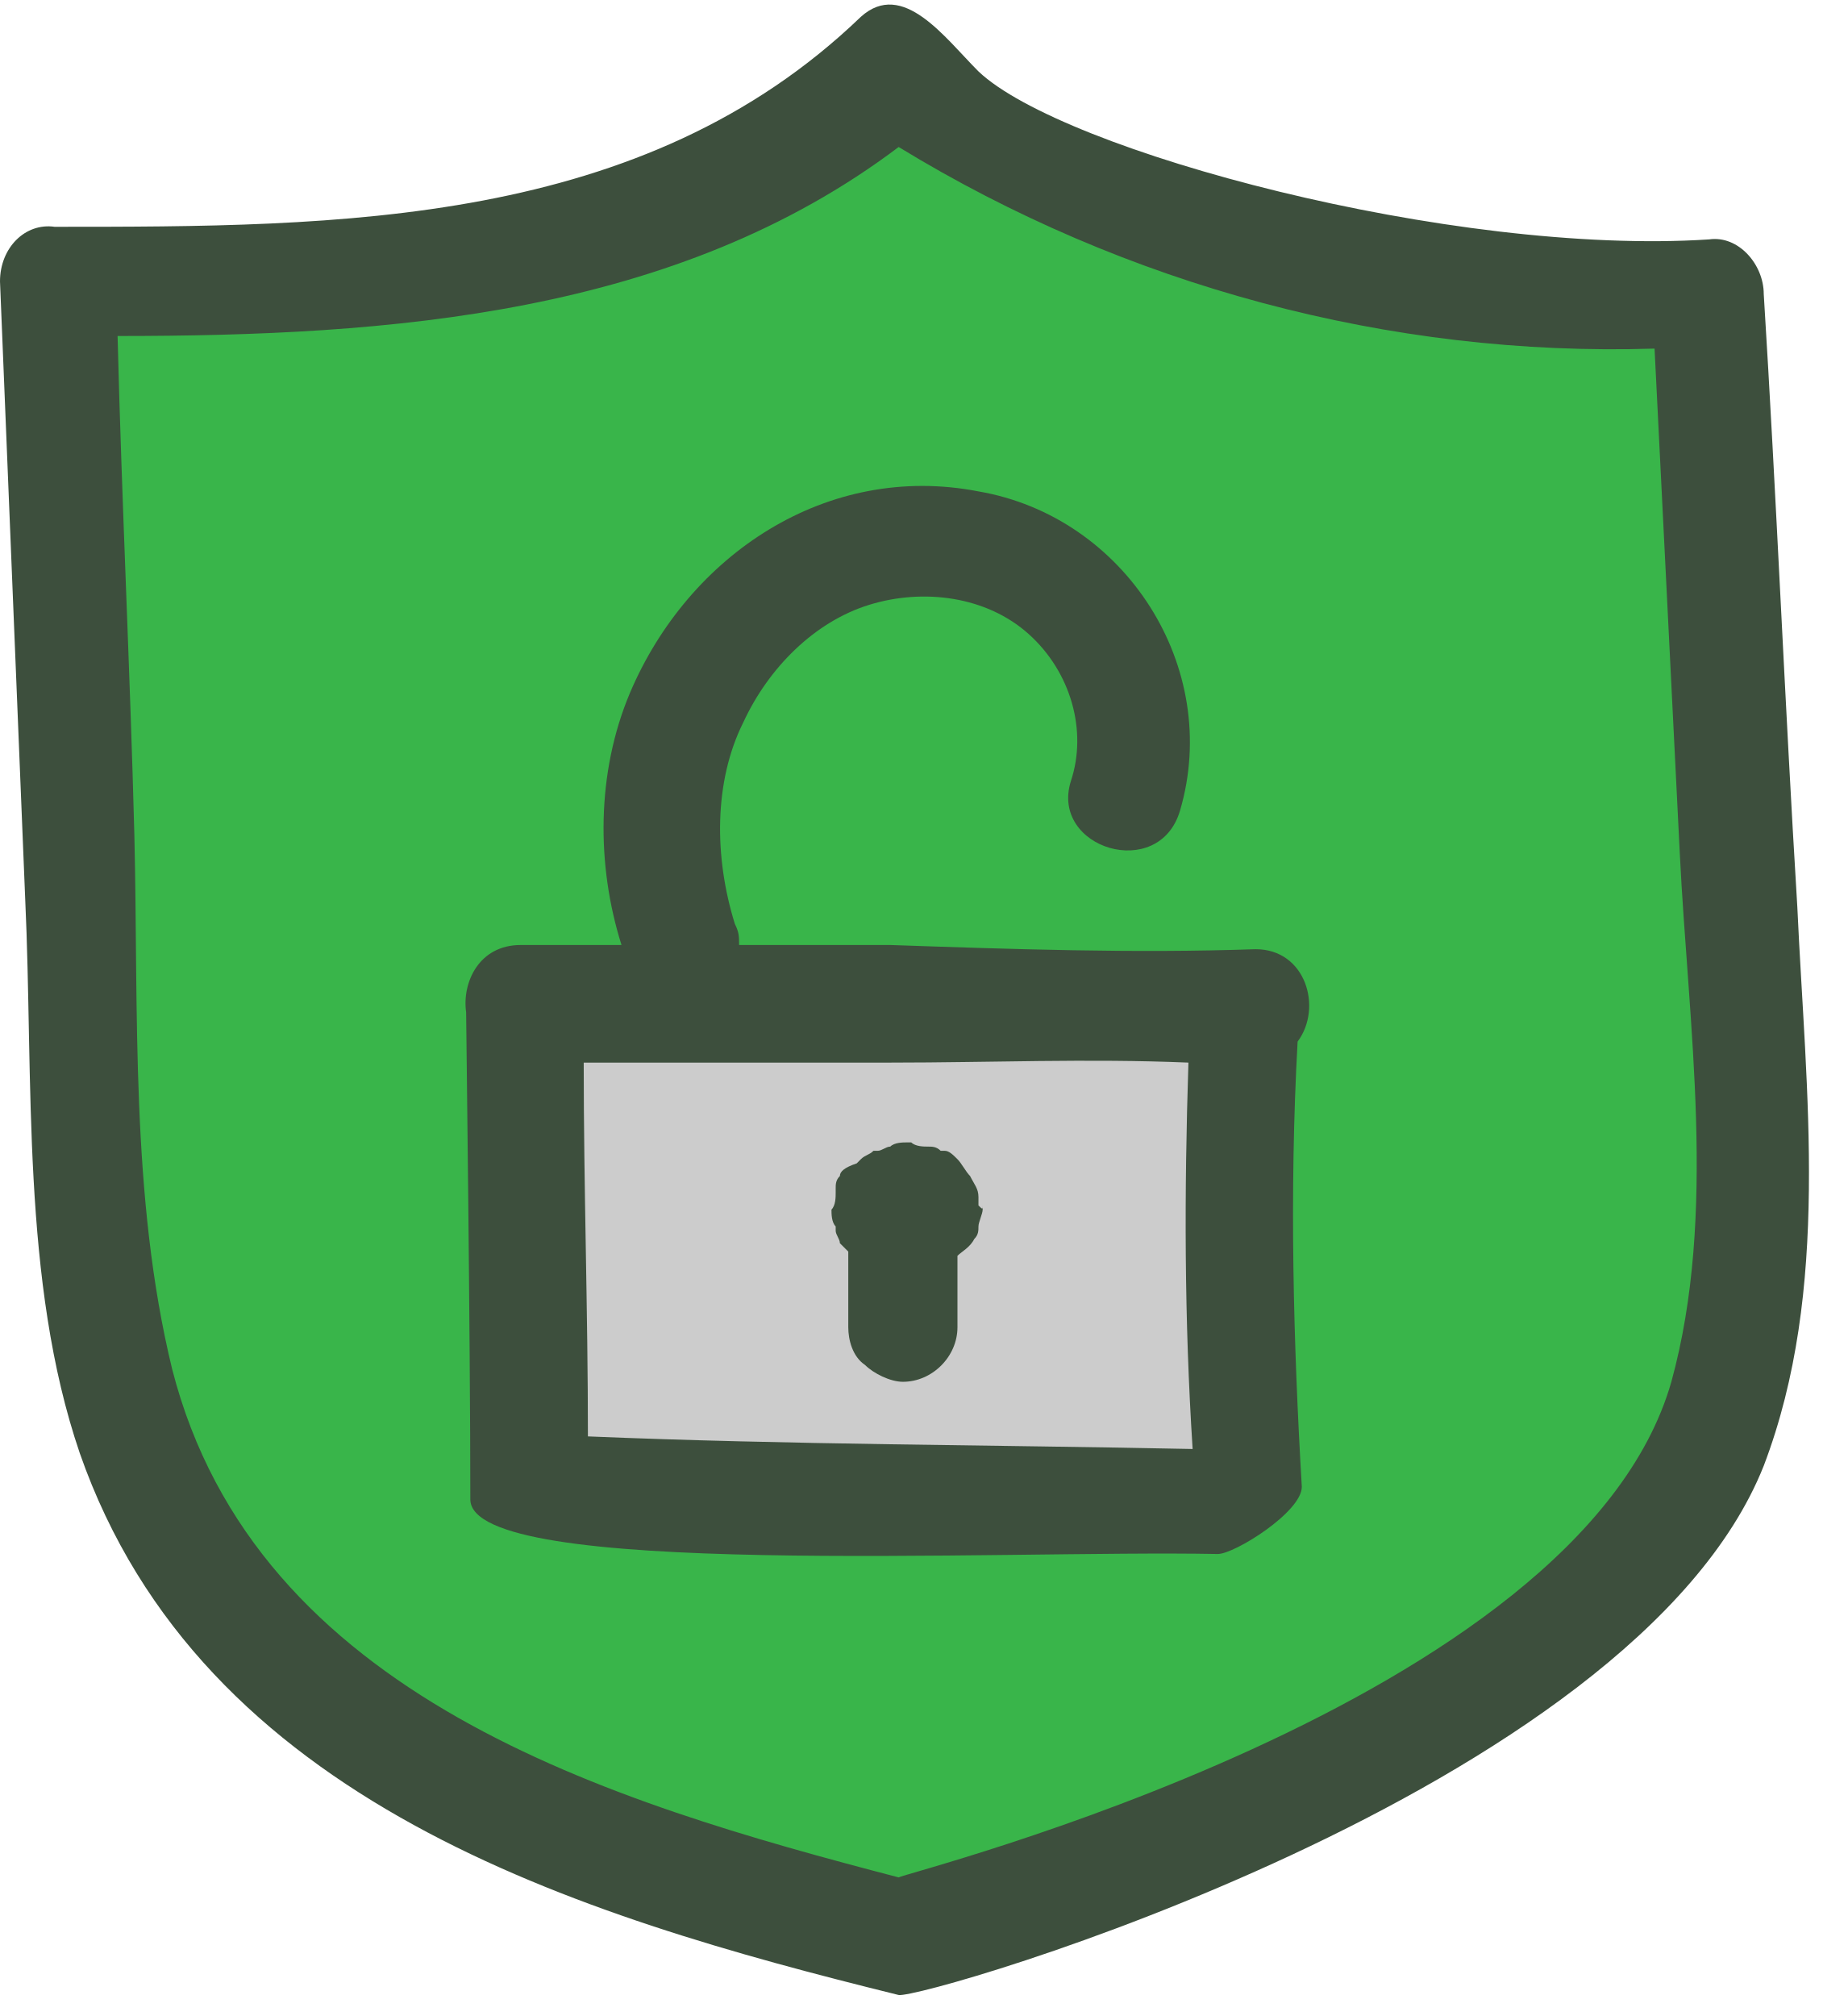
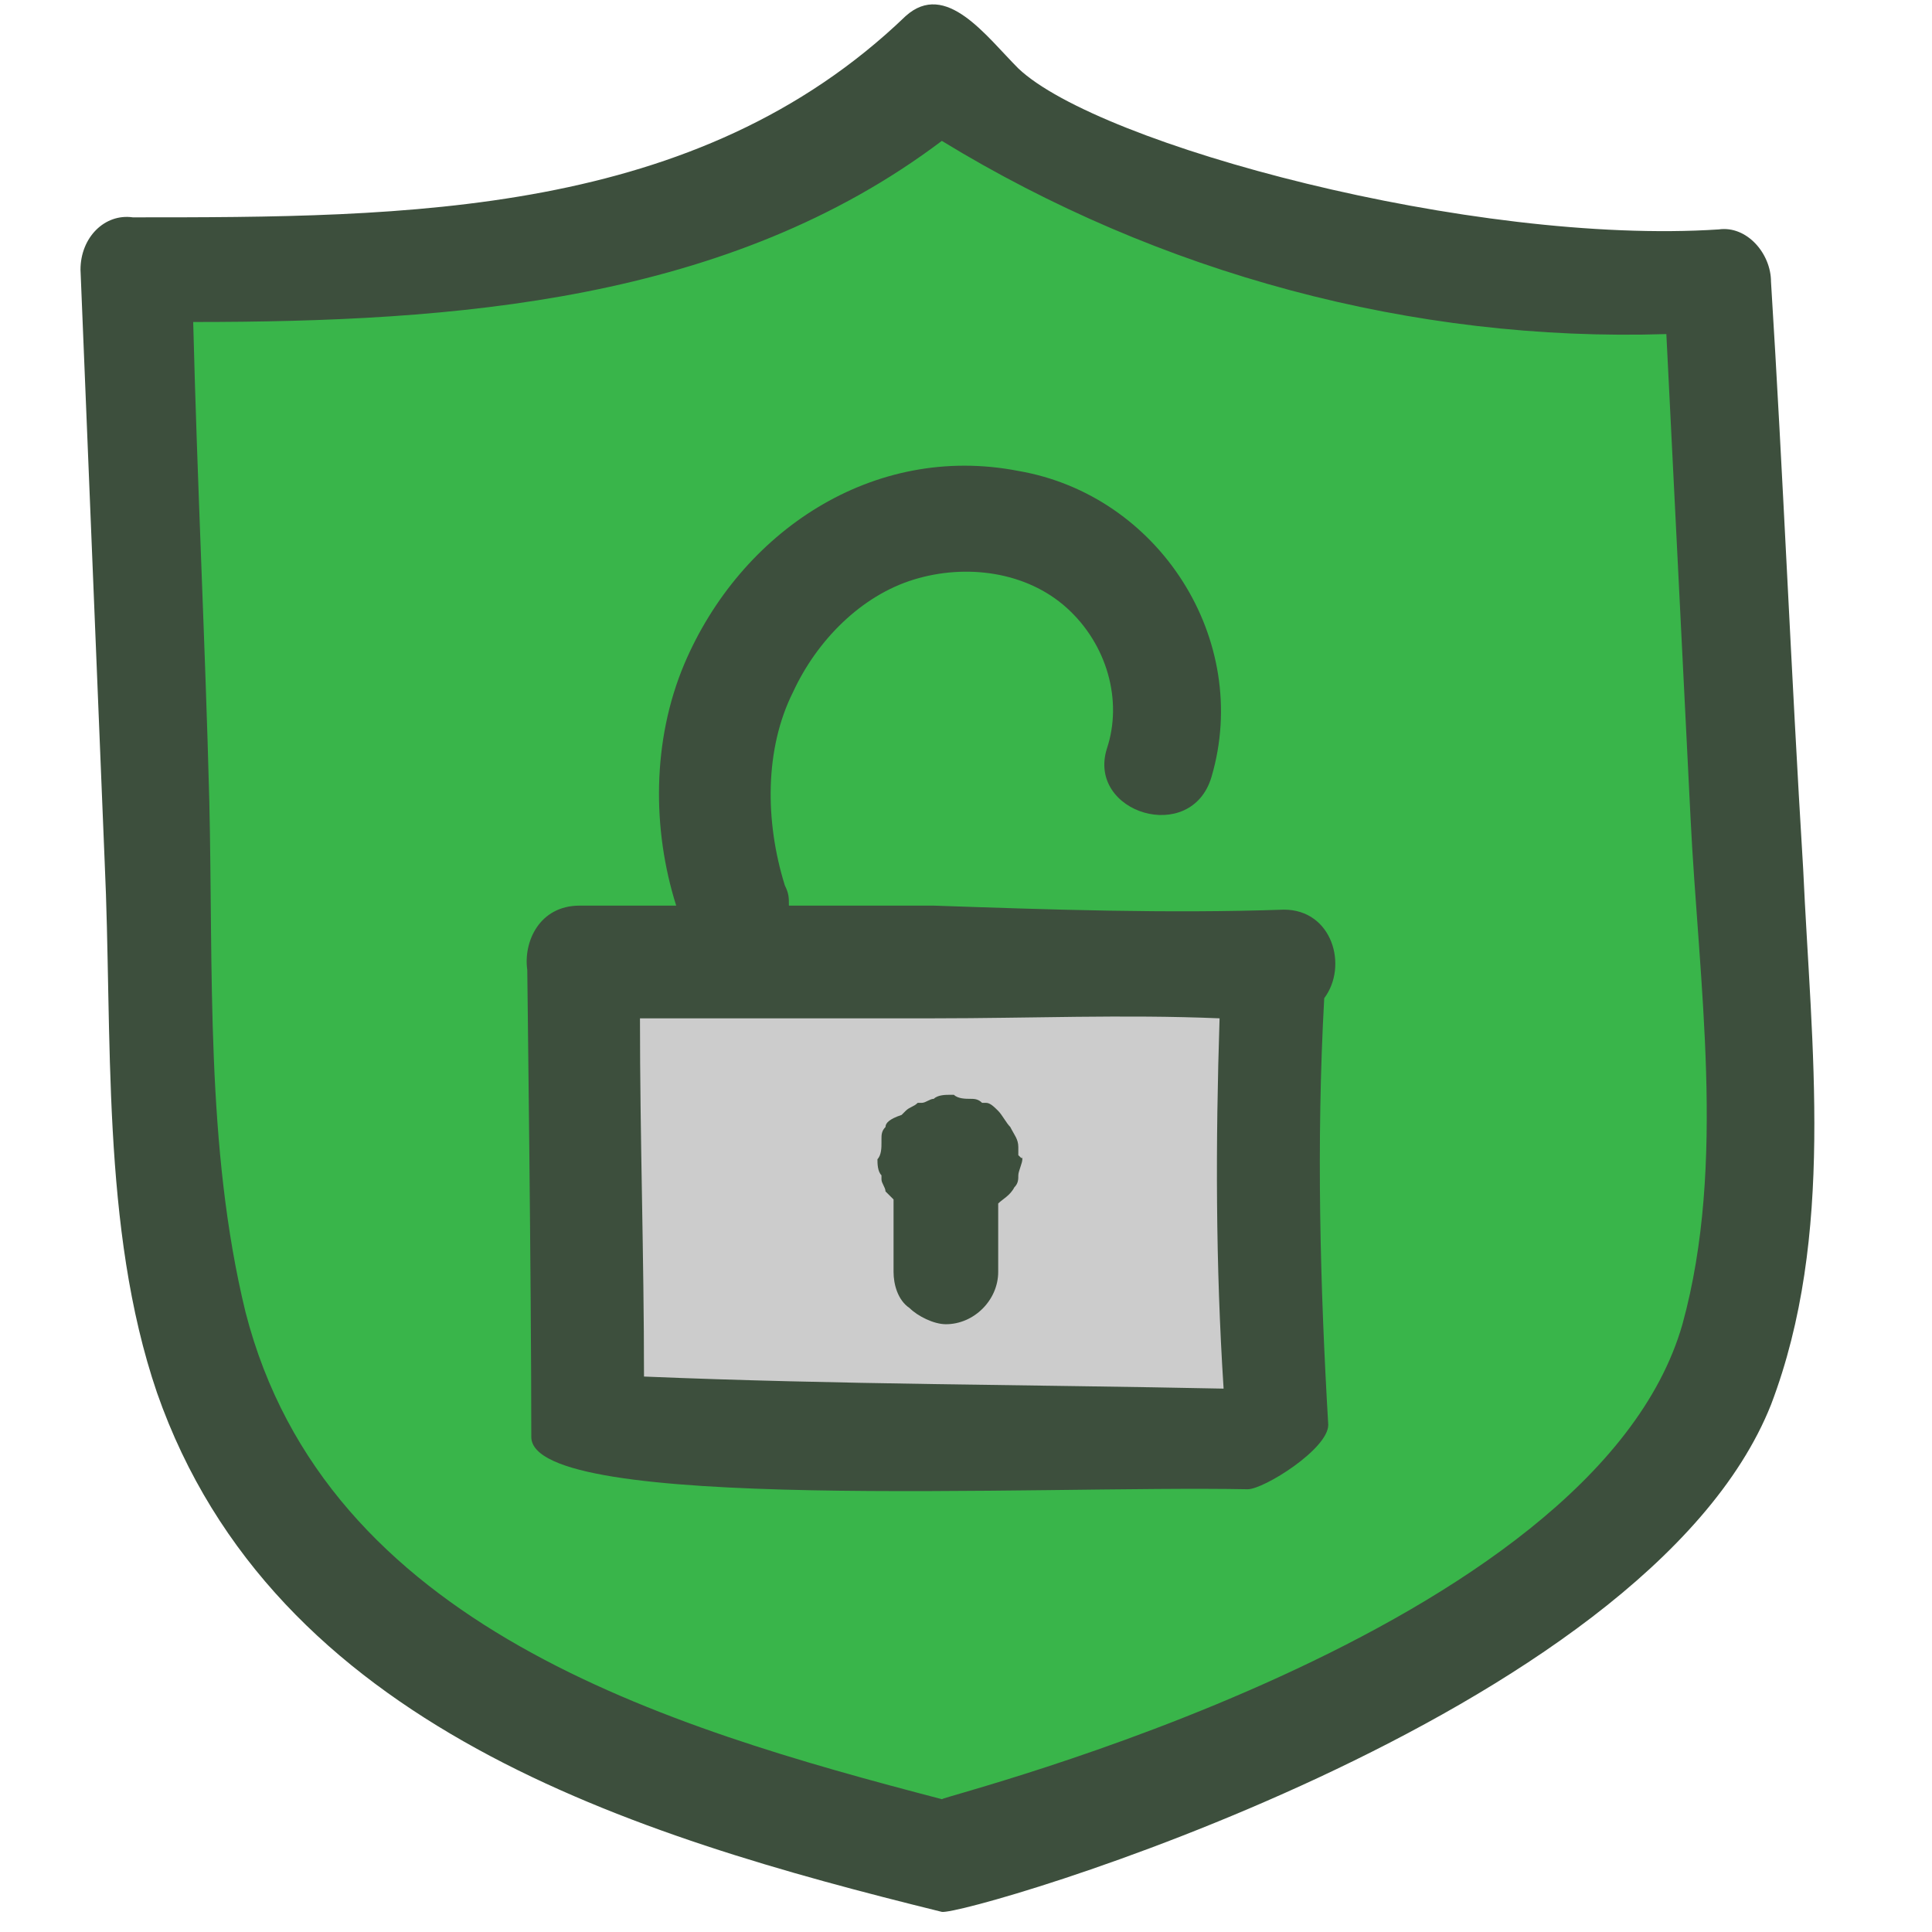
- <svg xmlns="http://www.w3.org/2000/svg" width="44" height="48" viewBox="0 0 44 48" fill="none">
+ <svg xmlns="http://www.w3.org/2000/svg" width="50" height="50" viewBox="0 0 44 48" fill="none">
  <path d="M41.9 21.7C41.7 17 41.4 12.3 41.2 7.6C41.2 6.9 40.6 6.3 39.9 6.3C34.1 6.7 25.1 4.3 23.2 2.4C22.4 1.7 21.5 0.3 20.5 1.2C15.5 6 8.6 6 2.1 6C1.4 6 0.8 6.6 0.8 7.3C1 12 1.2 16.7 1.3 21.4C1.5 25.5 1.2 30.1 2.6 34.1C5.5 42.1 14 44.7 21.4 46.5C22 46.6 38.2 41.9 41.1 34.4C42.7 30.4 42.1 25.9 41.9 21.7Z" fill="#39B54A" />
  <path d="M42.8 21.6C42.5 16.7 42.3 11.8 42 7C42 6.3 41.4 5.6 40.7 5.7C34.6 6.1 25.3 3.6 23.3 1.7C22.5 0.9 21.5 -0.5 20.5 0.4C15.3 5.4 8.1 5.4 1.3 5.4C0.6 5.3 0 5.9 0 6.7C0.2 11.6 0.4 16.5 0.6 21.4C0.8 25.7 0.5 30.5 1.9 34.6C4.8 42.9 13.7 45.6 21.4 47.5C22 47.6 38.9 42.7 42 34.9C43.6 30.7 43 26 42.8 21.6ZM39.8 32.9C37.6 40.6 21.5 44.6 21.4 44.7C14.5 42.9 6.1 40.4 4.1 32.6C3.1 28.5 3.3 24.1 3.2 19.9C3.1 16 2.9 12 2.8 8C9.3 8 16.1 7.5 21.4 3.5C26.8 6.8 33.1 8.5 39.4 8.3C39.6 12.3 39.8 16.3 40 20.3C40.2 24.4 40.9 28.9 39.8 32.9Z" fill="#3D4F3D" />
  <path d="M29.7 23.8H12.2V35.5H29.7V23.8Z" fill="#CCCCCC" />
  <path d="M30.9 24.8C31.5 24 31.1 22.6 29.9 22.6C27 22.7 24.1 22.6 21.2 22.5C20 22.5 18.8 22.5 17.6 22.5C17.6 22.3 17.6 22.2 17.5 22C17 20.4 17 18.6 17.7 17.2C18.3 15.9 19.4 14.8 20.7 14.4C22 14 23.5 14.2 24.5 15.1C25.5 16 25.9 17.4 25.5 18.6C25 20.2 27.6 21 28.1 19.3C29.1 15.9 26.8 12.3 23.3 11.7C19.7 11 16.4 13.2 15 16.5C14.2 18.4 14.2 20.6 14.8 22.5C14 22.5 13.2 22.5 12.4 22.5C11.4 22.5 11 23.4 11.1 24.1C11.1 24.2 11.2 31.9 11.2 35.7C11.2 37.6 23.8 36.9 29 37C29.4 37 31 36 31 35.4C30.8 32 30.7 28.4 30.9 24.8ZM28.3 25.3C28.2 28.4 28.2 31.4 28.4 34.5C23.6 34.4 18.8 34.4 14 34.2C14 31.2 13.9 28.3 13.9 25.3C16.3 25.3 18.8 25.3 21.2 25.3C23.6 25.3 25.9 25.2 28.3 25.3Z" fill="#3D4F3D" />
  <path d="M23.3 28.7C23.3 28.6 23.3 28.5 23.3 28.5C23.3 28.3 23.2 28.2 23.1 28C23 27.9 22.9 27.7 22.8 27.6C22.7 27.5 22.6 27.4 22.5 27.4H22.4C22.3 27.3 22.2 27.3 22.1 27.3C22 27.3 21.8 27.3 21.7 27.2H21.6C21.5 27.2 21.3 27.2 21.2 27.3C21.1 27.3 21 27.4 20.9 27.4H20.8C20.7 27.5 20.6 27.5 20.5 27.6C20.5 27.6 20.5 27.6 20.4 27.7C20.1 27.8 20 27.9 20 28C19.9 28.1 19.9 28.2 19.9 28.3V28.4C19.9 28.5 19.9 28.7 19.8 28.8C19.8 28.9 19.8 29.1 19.9 29.2V29.3C19.9 29.4 20 29.5 20 29.6C20.1 29.7 20.1 29.7 20.2 29.8C20.2 30 20.2 30.1 20.2 30.3C20.2 30.7 20.2 31.2 20.2 31.6C20.2 31.9 20.3 32.3 20.6 32.5C20.8 32.7 21.2 32.9 21.5 32.9C22.2 32.9 22.8 32.3 22.8 31.6C22.8 31.2 22.8 30.8 22.8 30.3C22.8 30.2 22.8 30 22.8 29.9C22.9 29.8 23.1 29.7 23.2 29.5C23.3 29.4 23.3 29.3 23.3 29.2C23.3 29.1 23.4 28.9 23.4 28.8V28.7C23.4 28.8 23.4 28.8 23.3 28.7Z" fill="#3D4F3D" />
</svg>
